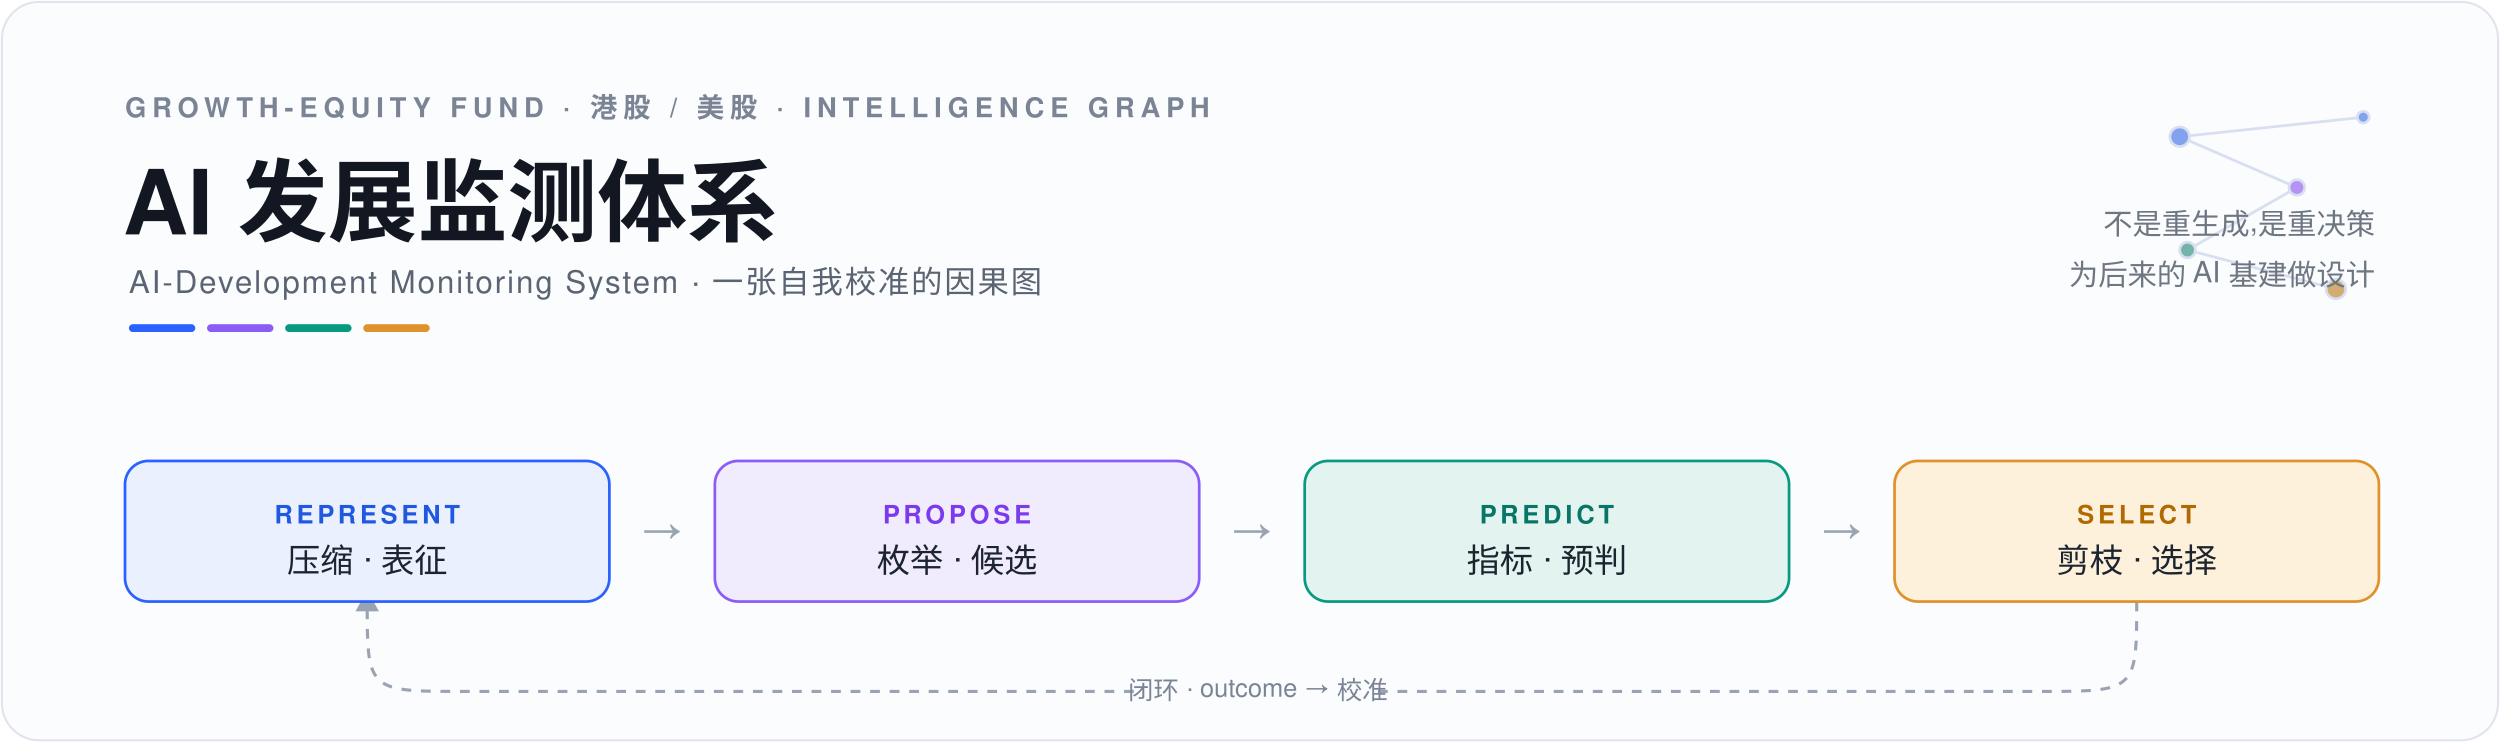
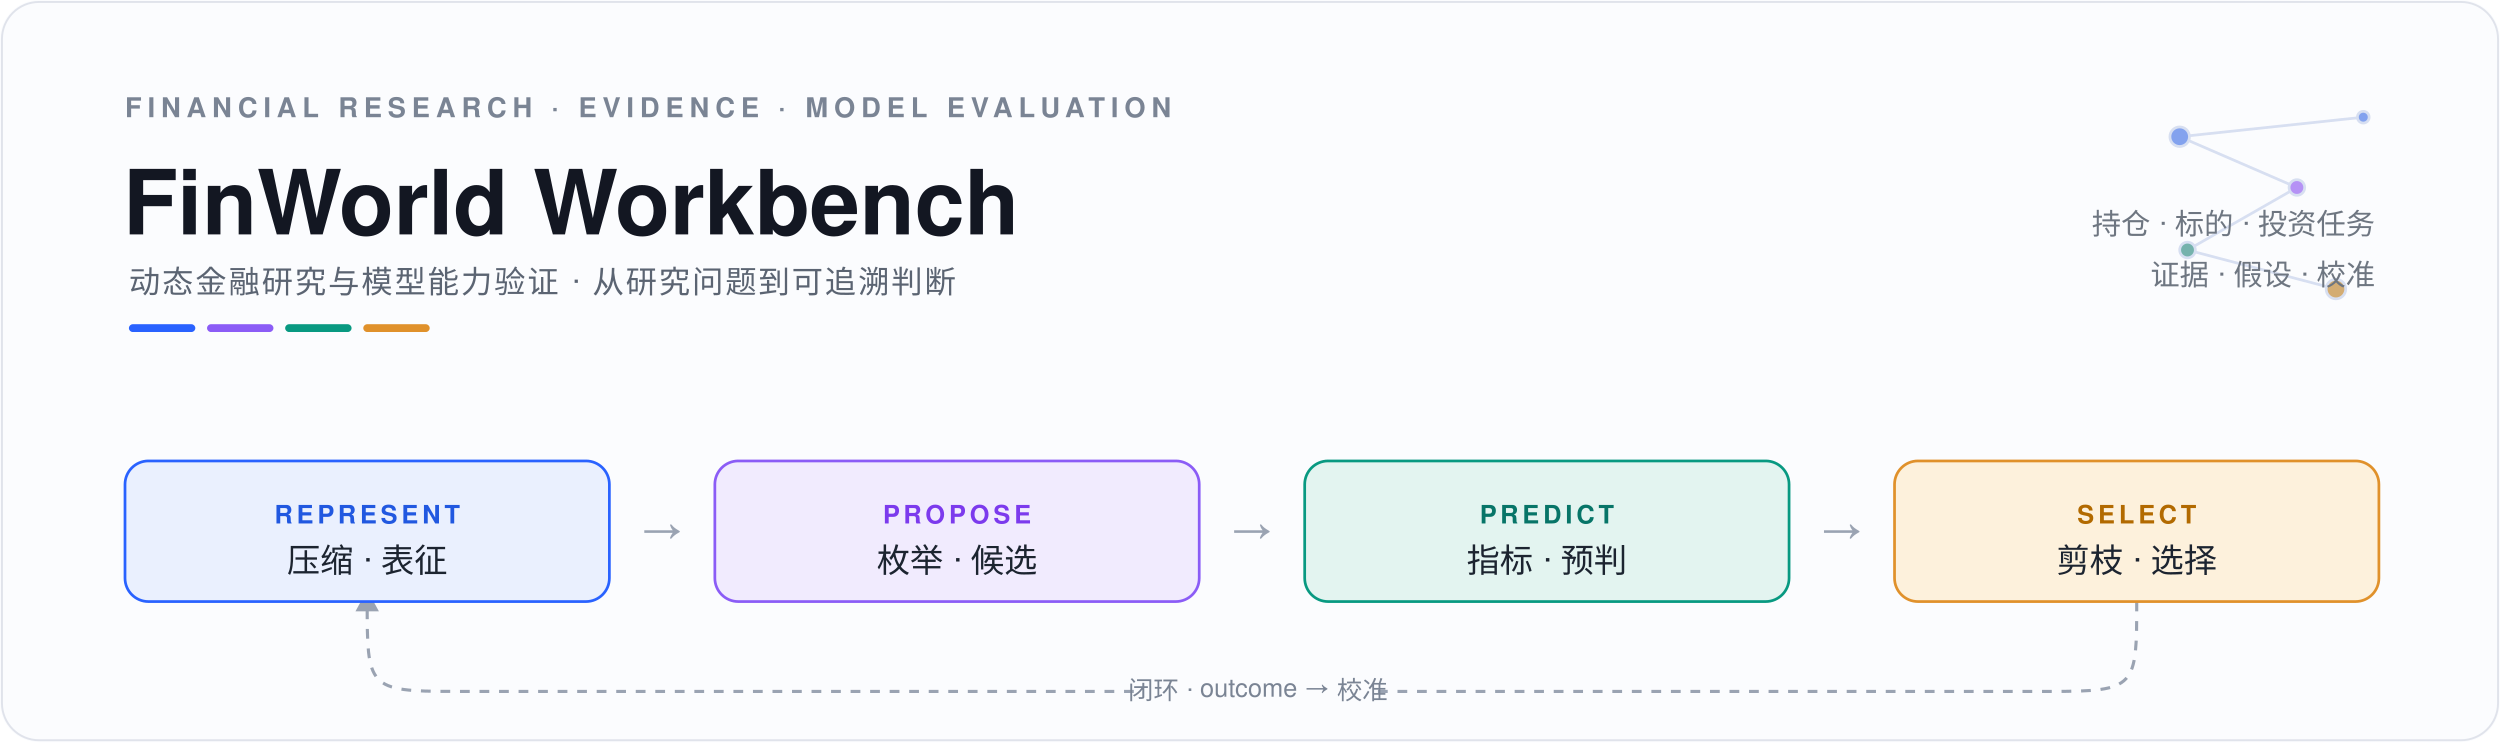
<svg xmlns="http://www.w3.org/2000/svg" viewBox="0 0 1280 380" font-family="-apple-system, BlinkMacSystemFont, 'Segoe UI', 'PingFang SC', 'Microsoft YaHei', Helvetica, Arial, sans-serif">
  <rect width="1280" height="380" rx="20" fill="#FBFCFE" />
  <rect x="1" y="1" width="1278" height="378" rx="19" fill="none" stroke="#E0E3EB" stroke-width="1" />
  <g opacity="0.55" stroke="#B9C6E6" stroke-width="1.4" fill="#2158E0">
    <line x1="1116" y1="70" x2="1176" y2="96" />
    <line x1="1176" y1="96" x2="1120" y2="128" />
    <line x1="1120" y1="128" x2="1196" y2="148" />
    <line x1="1116" y1="70" x2="1210" y2="60" />
    <circle cx="1116" cy="70" r="5" />
    <circle cx="1176" cy="96" r="4" fill="#7C3AED" />
    <circle cx="1120" cy="128" r="4" fill="#077568" />
    <circle cx="1196" cy="148" r="5" fill="#B26A00" />
    <circle cx="1210" cy="60" r="3" />
  </g>
-   <text x="64" y="60" font-size="14" font-weight="600" letter-spacing="3" fill="#7A8494">GROWTH-EQUITY FUND · 港股 / 美股 · INTELLIGENCE GRAPH</text>
-   <text x="63" y="120" font-size="46" font-weight="800" fill="#131722">AI 发展监测体系</text>
-   <text x="66" y="150" font-size="16" letter-spacing="1" fill="#5B6472">AI-Development Monitoring System · 一张自我校准的因果图</text>
+   <text x="64" y="60" font-size="14" font-weight="600" letter-spacing="3" fill="#7A8494">FINANCIAL RESEARCH · EVIDENCE · MODEL EVALUATION</text>
+   <text x="63" y="120" font-size="46" font-weight="800" fill="#131722">FinWorld Workbench</text>
+   <text x="66" y="150" font-size="16" letter-spacing="1" fill="#5B6472">动态金融研究与模型能力验证 · 从研究问题到可追溯判断</text>
  <g>
    <rect x="66" y="166" width="34" height="4" rx="2" fill="#2962FF" />
    <rect x="106" y="166" width="34" height="4" rx="2" fill="#8B5CF6" />
    <rect x="146" y="166" width="34" height="4" rx="2" fill="#089981" />
    <rect x="186" y="166" width="34" height="4" rx="2" fill="#E0912B" />
  </g>
  <path d="M1094 308 C1094 352 1094 354 1050 354 L232 354 C188 354 188 352 188 308" fill="none" stroke="#9AA3B2" stroke-width="1.6" stroke-dasharray="5 5" />
  <path d="M188 302 L182 313 L194 313 Z" fill="#9AA3B2" />
  <rect x="585" y="345" width="118" height="18" fill="#FBFCFE" />
  <text x="644" y="358" text-anchor="middle" font-size="13" fill="#7A8494">闭环 · outcome → 校准</text>
  <g>
    <rect x="64" y="236" width="248" height="72" rx="12" fill="#EAF0FE" stroke="#2962FF" stroke-width="1.4" />
    <text x="188" y="268" text-anchor="middle" font-size="13" font-weight="700" letter-spacing="2" fill="#2158E0">REPRESENT</text>
    <text x="188" y="293" text-anchor="middle" font-size="17" fill="#1C2430">压缩 · 表征</text>
    <rect x="366" y="236" width="248" height="72" rx="12" fill="#F1EBFE" stroke="#8B5CF6" stroke-width="1.4" />
    <text x="490" y="268" text-anchor="middle" font-size="13" font-weight="700" letter-spacing="2" fill="#7C3AED">PROPOSE</text>
    <text x="490" y="293" text-anchor="middle" font-size="17" fill="#1C2430">枚举 · 候选</text>
    <rect x="668" y="236" width="248" height="72" rx="12" fill="#E3F4F0" stroke="#089981" stroke-width="1.4" />
    <text x="792" y="268" text-anchor="middle" font-size="13" font-weight="700" letter-spacing="2" fill="#077568">PREDICT</text>
    <text x="792" y="293" text-anchor="middle" font-size="17" fill="#1C2430">指标 · 预判</text>
    <rect x="970" y="236" width="248" height="72" rx="12" fill="#FDF1DC" stroke="#E0912B" stroke-width="1.4" />
    <text x="1094" y="268" text-anchor="middle" font-size="13" font-weight="700" letter-spacing="2" fill="#B26A00">SELECT</text>
    <text x="1094" y="293" text-anchor="middle" font-size="17" fill="#1C2430">剪枝 · 选择</text>
  </g>
  <g fill="#9AA3B2" font-size="22">
    <text x="339" y="279" text-anchor="middle">→</text>
    <text x="641" y="279" text-anchor="middle">→</text>
    <text x="943" y="279" text-anchor="middle">→</text>
  </g>
-   <text x="1216" y="120" text-anchor="end" font-size="15" fill="#6E7681">不是重生成,是重决策</text>
-   <text x="1216" y="146" text-anchor="end" font-size="15" fill="#6E7681">为后来的 AI 基建做设计</text>
+   <text x="1216" y="120" text-anchor="end" font-size="15" fill="#6E7681">持仓 · 标的 · 投资任务</text>
+   <text x="1216" y="146" text-anchor="end" font-size="15" fill="#6E7681">证据 · 假设 · 校准</text>
</svg>
